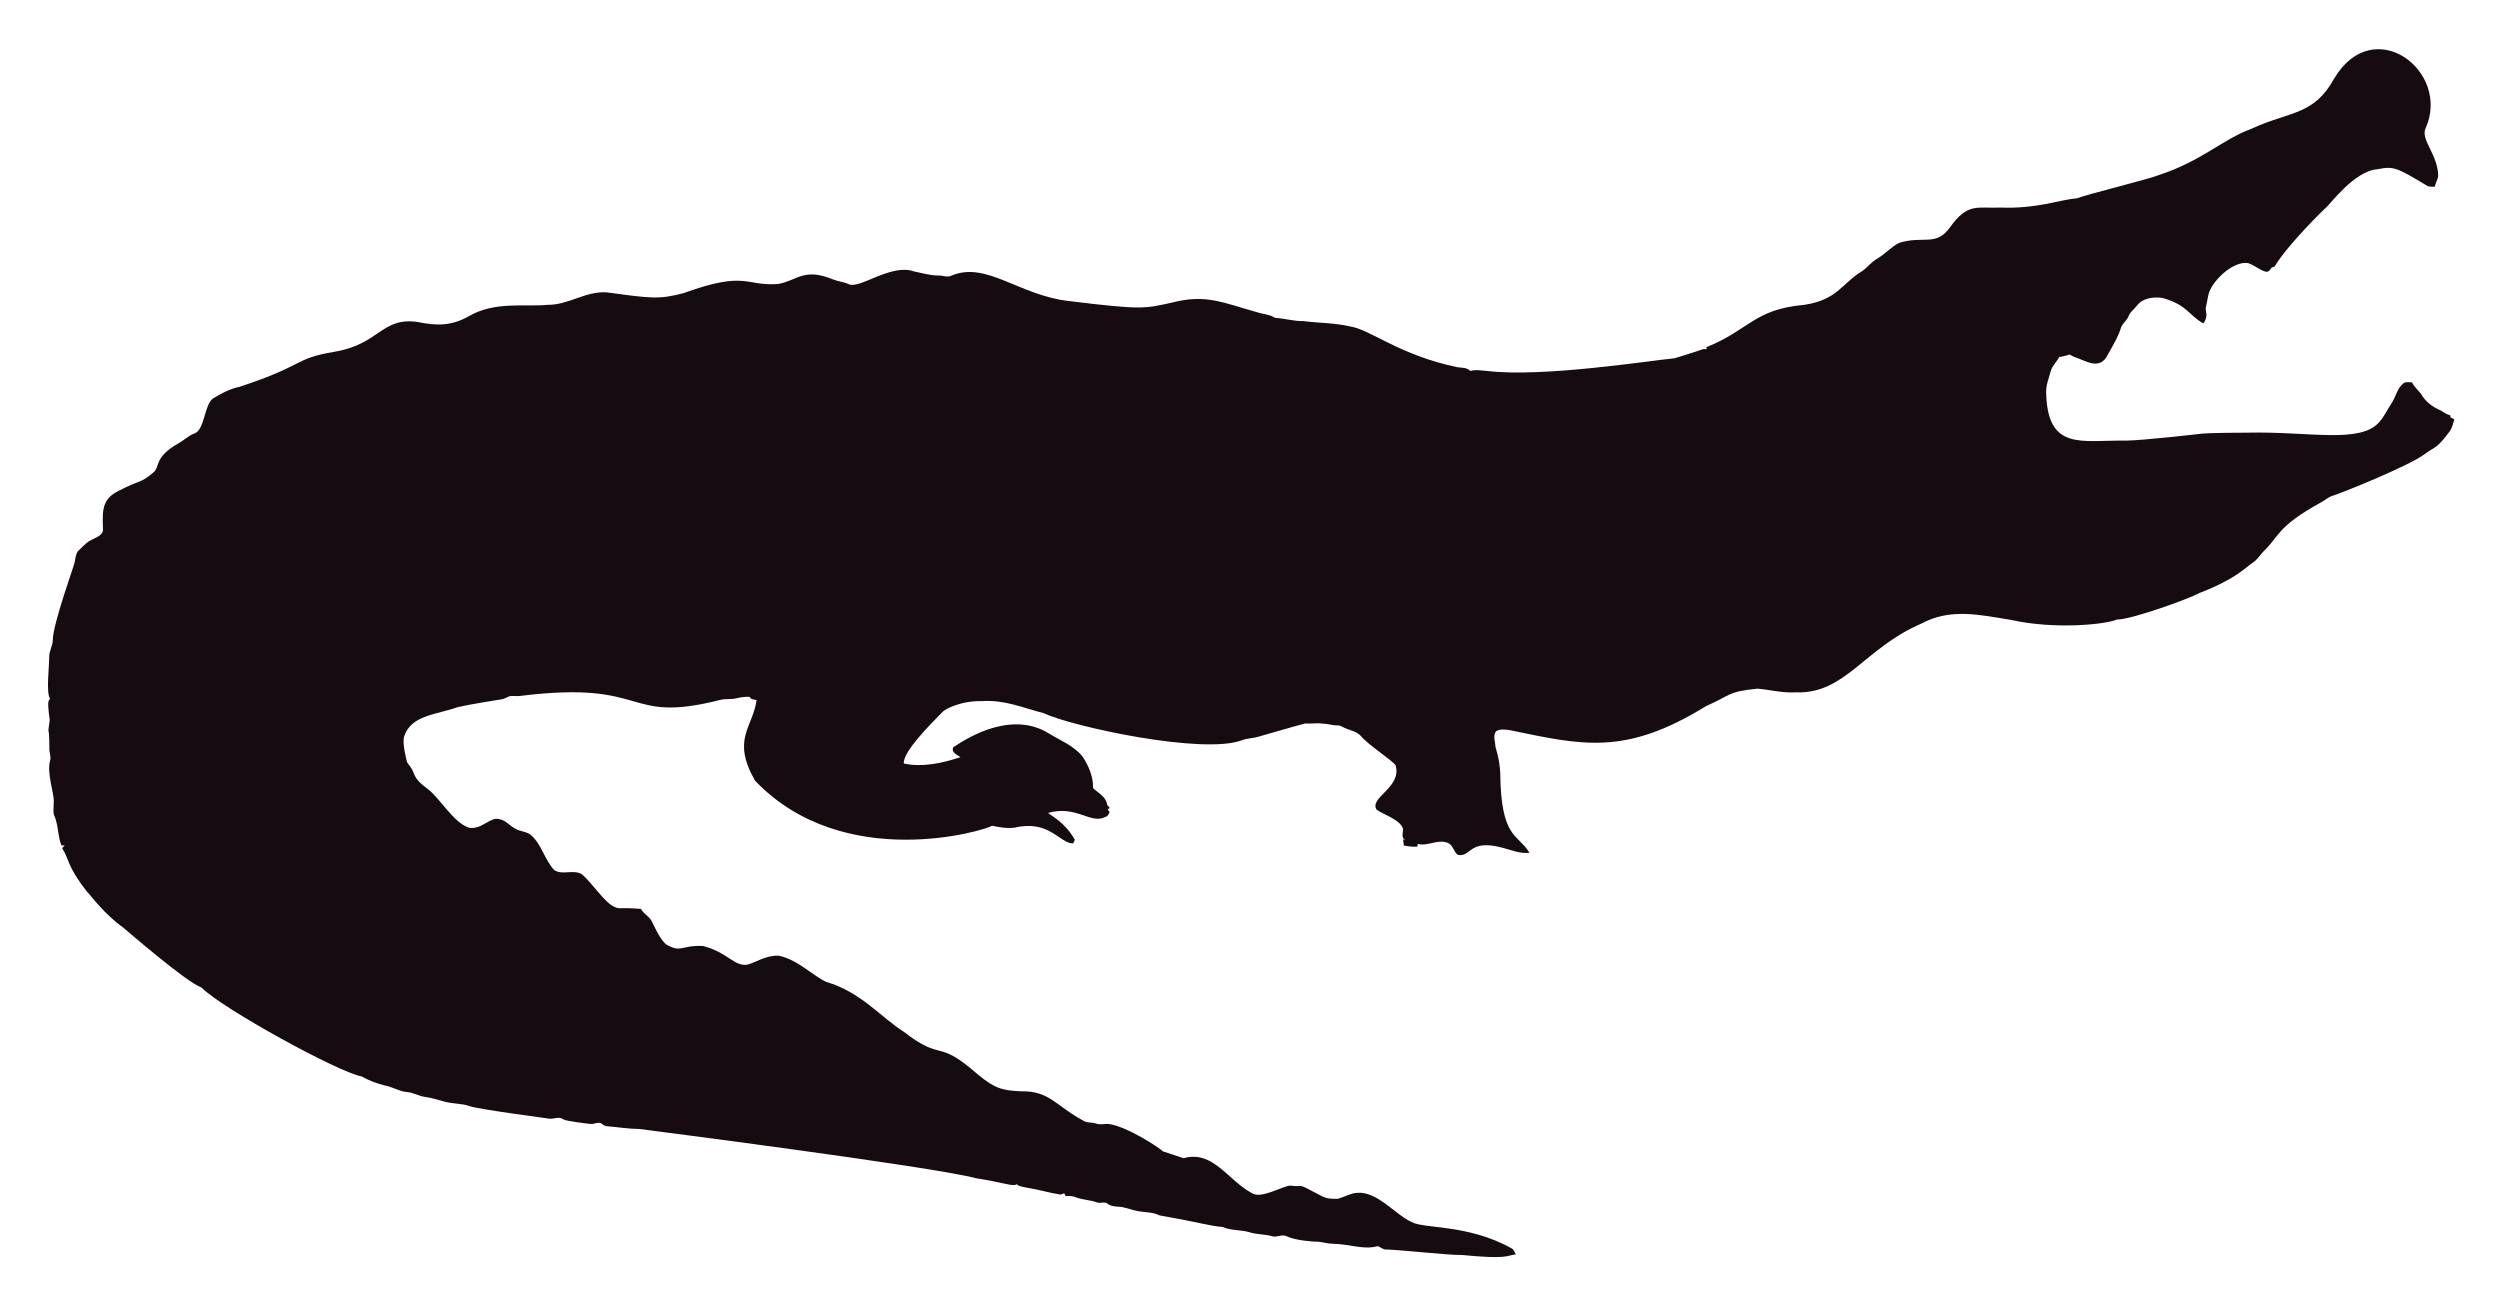
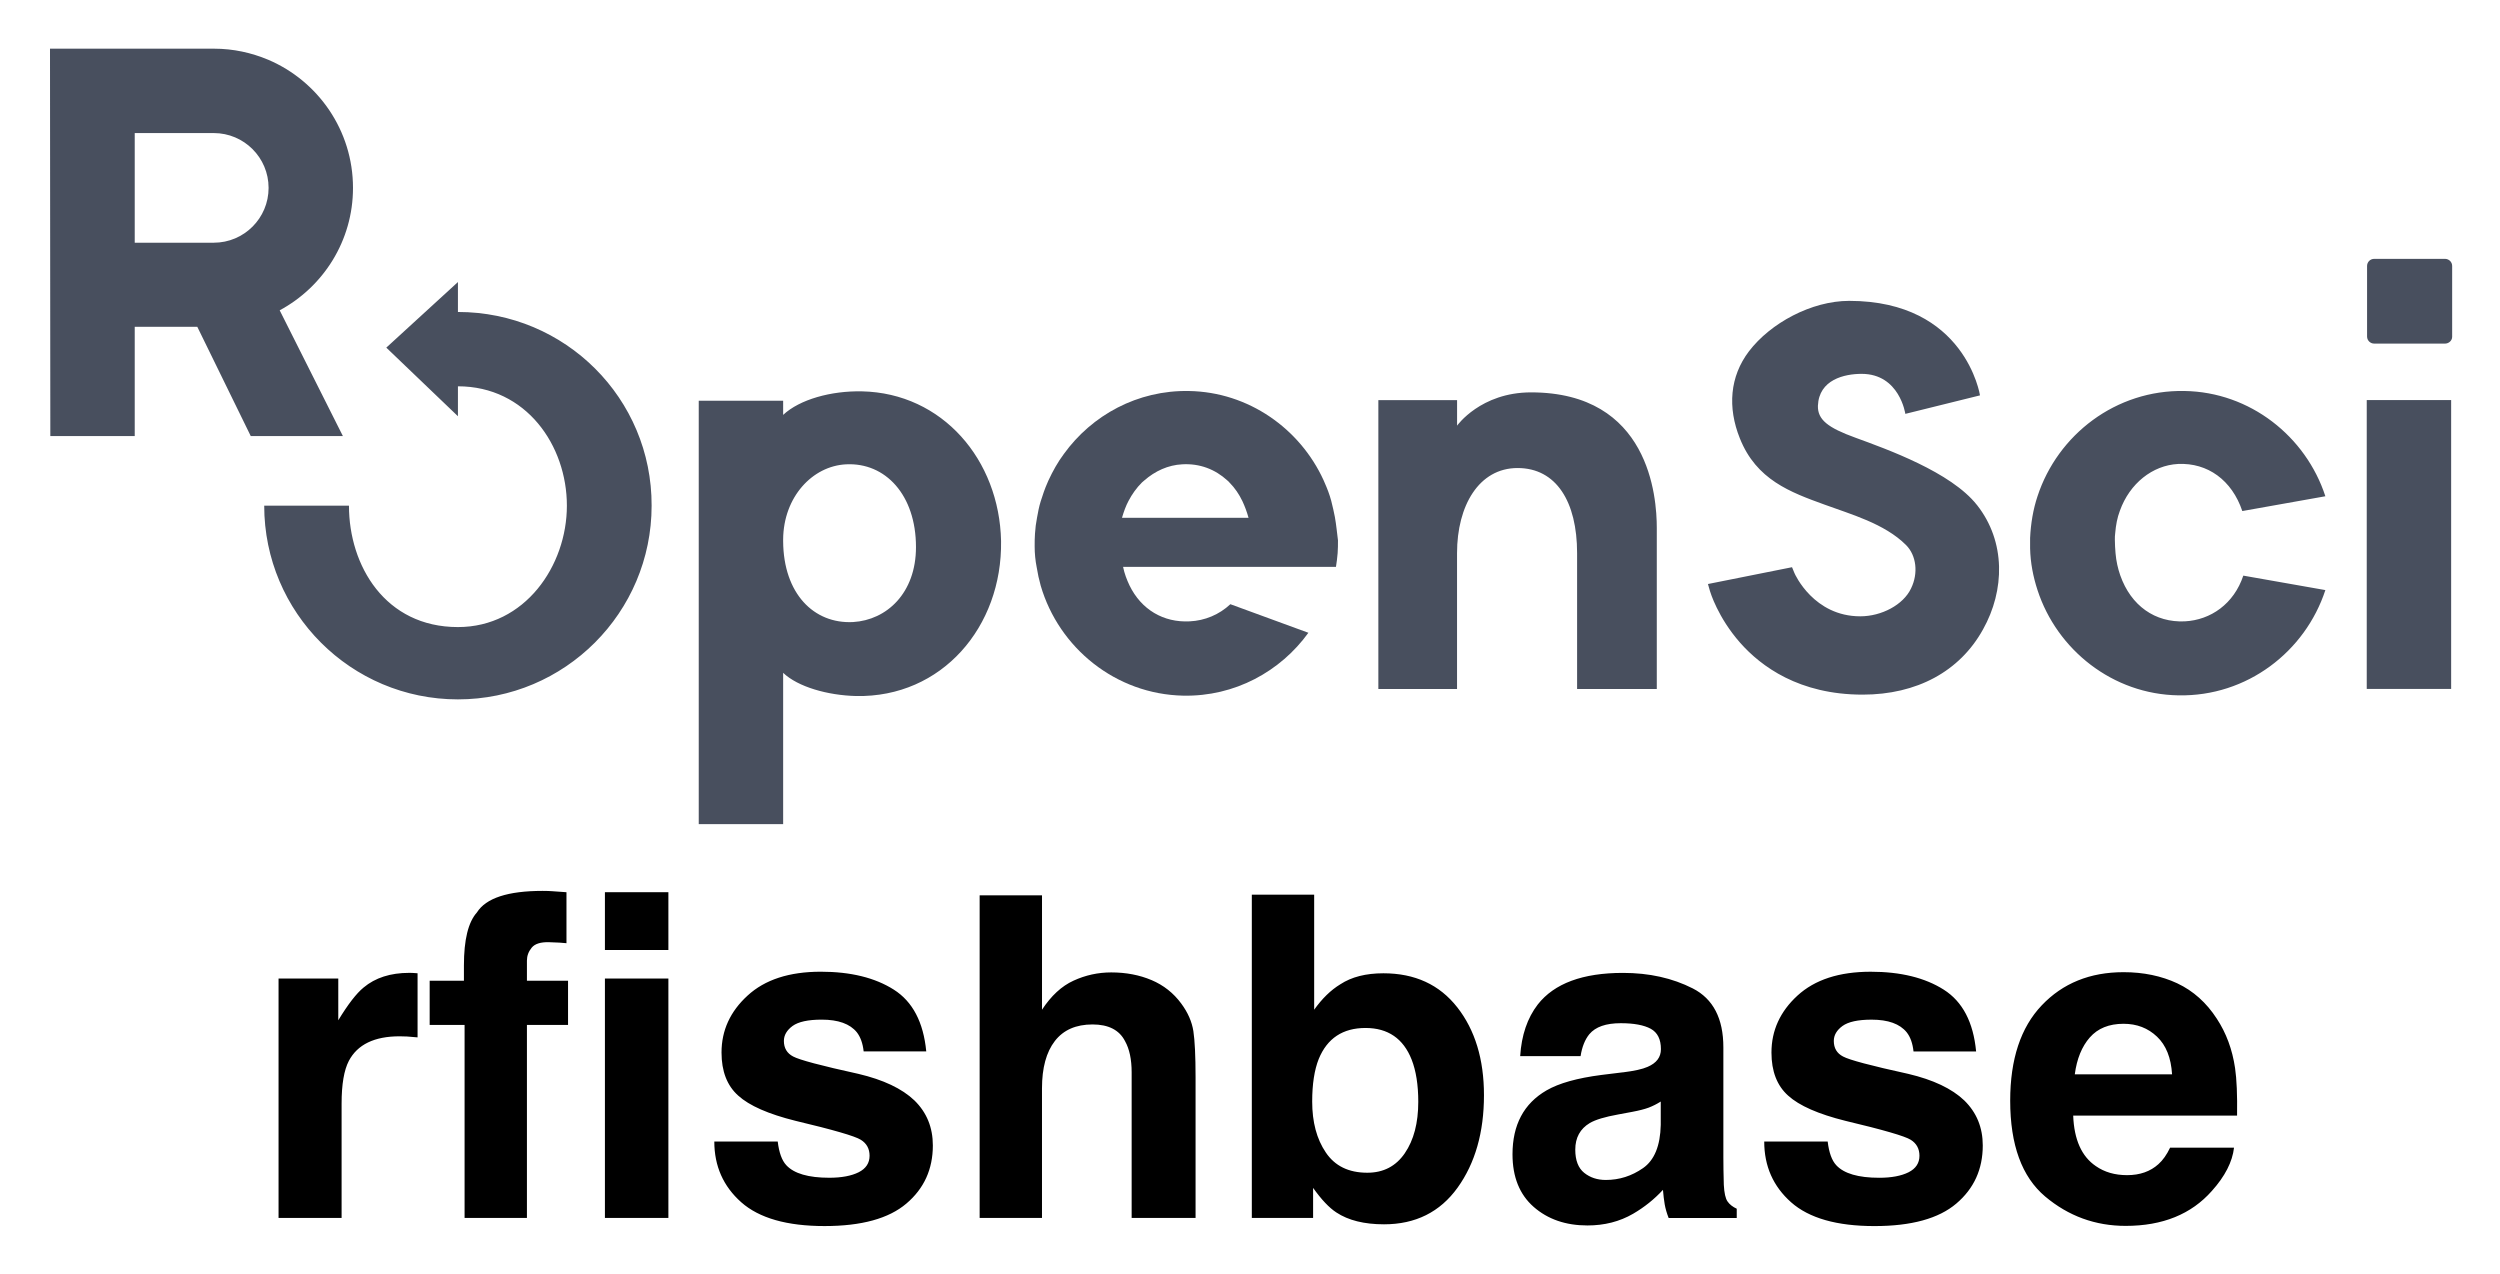
- <svg xmlns="http://www.w3.org/2000/svg" role="img" viewBox="-18.65 -23.65 2659.80 1387.30">
-   <path fill="#160B10" d="M2562.057 112.664c-5.93 12.226 13.089 27.649 13.408 51.328-.967 3.791-2.837 7.289-3.816 11.093-2.417-.267-4.923.089-7.226-.636-33.512-20.05-36.245-21.483-53.631-18.038-24.88 1.775-51.012 38.147-54.547 40.579-1 .685-40.963 39.485-54.967 62.993-1.056.331-2.086.661-3.078 1.005-1.45 2.188-3.295 5.317-6.386 4.363-6.755-1.794-12.047-7.022-18.687-9.083-14.172-2.325-33.569 14.577-40.185 28.126-2.76 5.432-2.862 11.614-4.401 17.415-2.078 5.918 3.558 9.203-2.964 18.611-15.758-8.651-16.89-19.671-43.645-27.108-9.541-1.323-21.002.025-27.146 8.345-2.9 3.956-7.454 6.64-8.994 11.487-1.705 4.223-5.788 6.857-7.569 10.978-3.219 10.775-9.274 20.417-14.705 30.186-7.484 15.043-21.458 7.113-29.639 3.893-3.549-1.501-7.378-2.404-10.482-4.745-3.613 1.31-7.378 2.124-11.131 2.799-2.9 5.19-7.62 9.362-9.184 15.252-1.972 7.442-5.139 14.807-4.771 22.656 1.426 62.435 37.744 50.23 84.657 50.985 18.427-.238 76.659-6.917 77.661-7.06 10.315-1.512 51.103-1.387 52.104-1.425 64.718-1.507 119.253 12.017 139.725-10.991 5.622-6.144 8.955-13.878 13.598-20.735 4.617-7.073 5.915-16.893 13.662-21.562 2.519-.687 5.19-.305 7.81-.242 2.481 5.406 7.582 8.854 10.609 13.891 4.503 7.467 12.047 12.632 19.921 16.041 3.269 1.794 6.144 4.389 9.999 4.936.166.852.369 1.705.598 2.57 1.259.611 2.519 1.208 3.854 1.819-1.196 4.325-2.073 8.854-4.681 12.606-14.981 20.134-15.737 16.079-26.561 24.297-16.513 12.73-90.704 42.38-97.937 44.421-4.63 1.259-8.078 4.719-12.199 6.907-47.689 26.034-44.914 36.755-61.276 51.99-3.969 4.096-6.856 9.273-11.754 12.403-6.886 4.248-16.845 16.908-56.76 32.26-10.994 6.222-73.381 28.559-87.544 28.177-12.182 5.289-66.295 10.873-113.113.394-34.047-5.52-64.247-12.539-95.05 3.905-61.045 26.219-81.054 75.205-133.67 73.195-13.739.903-27.159-2.684-40.745-3.943-32.756 3.396-26.951 6.432-54.687 18.547-86.536 53.421-132.198 41.426-208.888 25.607-4.859-.636-10.304-1.616-14.68 1.259-3.511 4.999-.687 11.232-.509 16.804 2.76 8.879 4.605 18.076 5.037 27.388.678 70.703 18.876 64.615 31.064 85.038-10.38 1.31-20.137-3.346-30.008-5.724-35.054-8.942-31.959 10.974-46.367 7.887-4.376-3.651-5.076-10.864-10.94-12.886-10.482-3.893-20.875 4.033-31.37 1.285-.165.725-.483 2.163-.649 2.875-4.834.432-9.592-.331-14.311-1.196-.153-2.201-.407-4.401-.751-6.551.7.127 2.112.382 2.824.509-5.368-1.387-2.926-7.48-2.862-11.411-2.581-10.171-21.93-15.743-28.266-20.735-7.896-13.101 27.192-23.356 20.29-47.143-4.808-6.385-29.888-22.164-37.17-31.395-4.783-5.063-12.047-5.813-18.013-8.815-1.972-.827-3.791-2.315-6.017-2.239-5.597.191-10.965-1.781-16.537-1.908-6.208-.878-12.441.318-18.661-.076-6.376 1.51-49.471 13.993-49.471 13.993-5.775 1.781-11.97 1.603-17.631 3.791-41.153 15.671-180.401-14.399-211.051-28.838-22.477-5.819-41.27-14.396-65.945-12.772-23.033-.496-39.521 9.215-41.101 11.08-14.156 14.382-42.805 43.009-41.597 55.297 9.881 2.049 27.067 4.244 60.297-6.755-3.6-2.633-10.164-4.859-7.683-10.52 30.91-20.96 69.478-34.528 101.385-14.896 12.454 7.683 26.879 13.128 36.241 24.907 6.449 9.897 11.461 21.384 11.08 33.43 5.483 5.19 14.184 9.464 14.96 17.771.954 1.132 1.883 2.239 2.9 3.371-.56.344-1.679 1.03-2.251 1.361.674 1.081 1.336 2.15 2.022 3.244-1.157 2.112-2.252 4.643-4.923 5.037-15.167 7.923-30.412-12.885-60.589-4.414 4.515 3.914 17.957 10.035 28.495 28.596-.623 1.285-1.221 2.582-1.781 3.893-14.581-.066-25.26-25.439-62.103-16.83-8.065 1.081-16.27-.28-24.119-2.048-5.689 4.616-157.704 51.097-252.241-47.919-25.462-44.516-2.105-56.742 1.616-85.776-2.646-.598-6.259-.445-7.429-3.447-4.834-.216-9.63.547-14.311 1.666-5.343 1.336-10.927.254-16.283 1.527-104.921 26.598-73.475-21.586-213.976-4.058-3.638.483-7.327-.471-10.927.267-2.722 1.043-5.203 2.786-8.129 3.244-1.005.139-35.568 5.632-46.749 8.332-23.248 8.245-49.669 8.494-57.027 31.013-2.544 7.127 2.495 25.23 2.659 26.23.509 2.748 2.964 4.529 4.274 6.907 5.125 7.002 1.576 10.814 17.186 22.287 13.483 9.569 27.903 36.42 44.764 41.877 13.652 2.389 22.508-11.842 32.107-9.146 7.022 1.107 11.334 7.276 17.415 10.317 5.356 3.193 12.365 2.633 17.033 7.162 11.029 10.189 14.018 26.078 24.284 36.878 8.765 5.47 19.972-.979 28.965 4.071 11.309 9.233 25.045 31.634 35.809 35.287 4.836 2.294 4.589-.02 27.477 1.832 2.226 4.796 7.327 7.085 10.253 11.347 2.611 3.387 8.633 20.294 16.715 26.574 16.075 9.185 15.426.491 38.875 1.488 26.056 6.667 32.977 21.713 46.774 19.997 8.688-1.942 19.833-10.206 33.646-9.68 20.419 4.043 37.013 21.857 50.896 27.986 36.199 10.4 58.502 37.92 82.062 52.817 43.011 33.213 34.403 6.396 79.034 45.566 18.208 15.125 26.246 17.04 45.986 17.936 30.318-.751 37.93 16.193 65.525 30.81 4.134 3.155 9.541 1.844 14.196 3.498 4.147 1.463 8.51.394 12.772.369 18.974 1.87 55.059 25.539 58.465 29.232 7.353 2.353 14.667 4.91 22.02 7.276 31.527-8.837 46.862 23.524 72.916 37.323 9.817 6.052 31.604-7.299 40.338-8.179 17.829 2.357 3.781-4.531 33.392 11.016 5.241 3.066 11.589 3.218 17.504 3.028 6.869-1.921 13.204-5.852 20.48-6.348 21.245-1.942 41.314 23.767 57.816 30.975 12.756 7.578 60.29 2.089 106.638 28.189 2.366 1.298 3.155 4.007 4.3 6.284-10.435 1.423-8.676 5.392-56.964.7-16.115.199-61.486-5.252-82.52-5.953-2.824-.572-4.91-3.04-7.772-3.397-15.269 4.072-27.792-2.198-48.492-2.671-5.546-.102-10.825-2.201-16.359-2.162-2.762-.015-21.848-1.008-32.323-6.004-4.758-1.972-9.668 1.654-14.476.293-7.747-2.315-16.003-1.781-23.737-4.121-9.541-3.104-20.277-1.692-29.41-5.865-12.12-.691-23.98-4.714-66.899-12.25-6.984-3.625-14.985-3.091-22.516-4.49-7.416-1.145-14.324-4.643-21.892-4.821-3.727-.204-7.632-.649-10.698-2.939-3.206-2.951-7.645-.127-11.334-1.539-7.531-2.798-15.774-2.646-23.203-5.712-3.282-1.298-6.844-1.17-10.278-1.081-.394-.763-1.183-2.264-1.577-3.015-1.285.636-2.608 1.119-3.982 1.45-12.263-1.87-24.131-5.674-36.394-7.467-3.46-.903-7.404-1.005-10.113-3.6-3.831 2.97-12.398-1.54-43.747-6.411-46.335-12.483-357.594-52.295-357.594-52.295-11.716-.14-23.317-2.023-34.982-3.015-2.442-.127-4.211-1.844-6.068-3.18-3.753-1.387-7.467 1.336-11.271.789-2.02-.195-26.027-2.946-28.838-4.923-4.592-3.587-10.278.216-15.367-.738-2.203-.387-74.203-9.818-84.135-13.242-8.243-2.989-17.224-2.379-25.658-4.529-7.162-1.895-14.209-4.274-21.574-5.254-6.92-.878-13.001-4.923-20.035-5.266-8.319-.878-15.443-5.826-23.648-7.073-8.256-2.252-16.448-5.037-23.775-9.49-23.552-3.584-149.518-72.739-170.649-94.63-16.013-5.37-81.914-62.745-82.914-63.439-21.039-15.096-34.147-33.758-38.964-38.595-21.778-27.726-18.854-34.892-26.396-46.215.916-1.018 1.832-2.01 2.748-3.015-1.145.038-2.29.076-3.435.14-3.651-8.676-3.18-18.28-6.042-27.172-2.062-7.913-2.975-1.701-2.175-19.526.634-7.664-7.675-30.697-3.931-43.518 1.348-4.16-.814-8.281-.751-12.454.068-28.882-2.418-11.02.394-30.657-3.041-22.85-1.09-20.042.305-22.719-4.294-7.378-.844-32.606-.89-44.586-.025-6.246 3.714-11.741 3.867-17.962 0-16.859 22.775-79.378 23.076-82.113 1.056-4.198 1.043-9.032 3.778-12.568 4.338-3.74 7.874-8.485 13.052-11.169 4.745-2.913 11.411-4.172 13.471-10.088.043-16.362-3.503-32.575 15.532-42.157 25.219-13.344 23.115-7.424 38.34-20.379 6.931-5.754.059-15.764 26.434-30.772 5.915-3.129 10.622-8.281 17.046-10.507 11.015-3.661 10.497-31.892 20.099-37.437 8.612-5.33 17.796-10.113 27.795-12.148 71.433-23.584 56.818-29.805 100.939-37.31 48.019-7.907 49.805-36.895 88.244-31.777 19.858 4.163 35.994 4.605 54.61-5.953 27.665-16.35 60.97-9.859 83.919-12.212 22.172.42 41.279-15.29 63.693-13.191 46.138 6.272 54.878 7.691 80.993.738 67.442-24.31 65.094-7.128 100.634-9.706 20.946-3.875 27.233-17.596 58.388-4.91 5.368 2.188 11.283 2.595 16.575 5.025 11.553 5.818 45.215-22.204 69.43-13.535 8.676 1.717 17.262 4.401 26.205 4.401 4.49-.216 9.083 2.252 13.446.293 37.015-16.156 72.304 20.872 125.096 26.815 80.305 9.923 81.3 7.845 110.289 1.603 36.266-9.336 54.189.413 92.111 10.902 5.775 1.717 12.11 1.984 17.237 5.47 10.075.458 19.844 3.638 29.983 3.396 16.588 2.163 33.506 1.819 49.853 5.686 21.982 3.418 52.115 30.498 114.347 43.441 4.681.572 9.999.28 13.586 3.956 5.864-1.844 12.047-.267 18.038-.025 59.148 7.176 174.934-11.359 199.106-13.471 9.82-3.218 19.819-5.966 29.576-9.452 1.488-.674 3.155-.356 4.758-.229-.115-.522-.356-1.577-.483-2.099 45.944-18.548 50.589-40.213 103.827-45.057 35.891-5.17 40.645-23.282 61.836-35.809 5.712-3.969 9.897-9.808 16.028-13.281 8.408-4.872 14.82-12.555 23.559-16.931 25.605-7.944 38.867 4.305 53.847-16.257 19.089-26.933 29.276-20.168 53.605-21.256 38.819 1.522 63.061-8.345 81.948-9.935 11.484-4.495 77.877-20.69 87.061-24.742 45.297-14.857 67.746-37.884 97.505-48.848 42.187-19.404 67.008-14.225 88.74-53.694 41.891-70.568 124.443-7.946 97.366 52.7z" />
+ <svg xmlns="http://www.w3.org/2000/svg" role="img" viewBox="3.77 1.15 128.96 65.71">
+   <path fill="#484F5E" d="M72.633 27.842c-.052-.278-.121-.573-.191-.85-.087-.33-.208-.642-.347-.954-.017-.035-.035-.087-.052-.121-1.214-2.654-3.868-4.545-6.939-4.597-2.654-.052-5.013 1.249-6.453 3.244-.312.416-.573.885-.798 1.37-.017.035-.035.069-.052.121-.139.312-.243.625-.347.954-.087.278-.139.555-.191.85-.052.26-.087.538-.104.815-.017.226-.017.434-.017.659 0 .364.035.729.104 1.075.052.33.121.642.208.954.937 3.209 3.869 5.603 7.355 5.673 2.654.052 5.013-1.249 6.453-3.244l-4.025-1.474c-.573.538-1.318.85-2.099.885-1.353.069-2.498-.607-3.105-1.856-.139-.295-.26-.607-.33-.954h10.981c.035-.226.069-.468.087-.711.017-.226.017-.434.017-.659-.052-.399-.087-.798-.156-1.18zm-10.981 0c.087-.295.191-.59.33-.85.191-.364.416-.677.694-.954h.017-.017c.035-.035.087-.069.121-.104.555-.486 1.232-.798 1.96-.833.902-.052 1.7.26 2.325.833.035.035.087.069.121.121.26.26.486.59.659.954.121.26.226.538.312.85h-6.523v-.017zM21.979 10.842c0-2.966-1.804-5.516-4.372-6.609-.867-.364-1.804-.572-2.793-.572H6.349l.017 19.984h4.354v-5.638h3.227l2.758 5.638h4.753l-3.261-6.488c2.255-1.214 3.782-3.591 3.782-6.314zm-4.354 0c0 1.561-1.266 2.828-2.828 2.828h-4.077V8.014h4.077c1.561 0 2.828 1.266 2.828 2.828z" />
+   <path fill="#484F5E" d="M27.392 17.243v-1.544l-3.695 3.383 3.695 3.539v-1.544c3.522 0 5.62 3.053 5.62 6.158 0 3.105-2.168 6.262-5.62 6.262-3.747 0-5.621-3.157-5.621-6.262h-4.372c0 5.516 4.476 9.992 9.992 9.992 5.516 0 9.992-4.476 9.992-9.992.017-5.534-4.458-9.992-9.992-9.992zm92.097 13.6c-.485 1.457-1.682 2.29-3.018 2.359-1.527.069-2.776-.798-3.331-2.377-.121-.347-.208-.729-.243-1.145-.017-.226-.034-.451-.034-.694 0-.104 0-.226.017-.33.035-.416.104-.798.243-1.162.503-1.405 1.683-2.342 3.001-2.411 1.526-.069 2.775.833 3.313 2.429l4.285-.763c-1.006-3.088-3.886-5.378-7.268-5.43-3.539-.069-6.54 2.255-7.581 5.43-.226.677-.347 1.405-.382 2.151v.538c.017.746.156 1.457.382 2.151 1.006 3.088 3.886 5.378 7.268 5.43 3.539.069 6.54-2.255 7.581-5.43l-4.233-.746zm10.721-9.055h-4.354v14.901h4.354V21.788zm-.312-2.914h-3.661c-.19 0-.364-.156-.364-.364v-3.643c0-.191.156-.364.364-.364h3.661c.19 0 .364.156.364.364v3.66c0 .191-.174.347-.364.347zm-24.148 8.327c-1.336-1.7-4.649-2.88-6.262-3.47-1.44-.52-1.96-.937-1.943-1.648.052-1.353 1.37-1.648 2.255-1.648 1.96 0 2.255 2.064 2.255 2.064l3.851-.954s-.746-4.875-6.748-4.875c-1.943 0-4.059 1.145-5.17 2.602-.989 1.301-1.11 2.897-.468 4.493.85 2.134 2.602 2.776 4.372 3.417 1.318.486 3.088.972 4.198 2.082.538.538.642 1.457.26 2.238-.399.85-1.526 1.44-2.619 1.44-2.394 0-3.365-2.151-3.4-2.238l-.121-.295-4.337.867.104.364c.017.052.399 1.353 1.561 2.671 1.075 1.214 3.036 2.671 6.314 2.671 2.793 0 5.013-1.197 6.21-3.365 1.128-2.012 1.18-4.528-.312-6.418zm-57.523-5.863c-1.579-.035-3.209.416-4.059 1.214v-.729h-4.354v21.84h4.354v-7.806c.763.729 2.307 1.162 3.764 1.197 4.423.087 7.546-3.574 7.477-7.997-.087-4.181-3.018-7.633-7.182-7.72zm-.451 11.9c-2.03.104-3.591-1.474-3.608-4.163v-.104c.017-2.186 1.509-3.782 3.244-3.869 2.03-.104 3.608 1.579 3.608 4.268 0 2.377-1.509 3.764-3.244 3.868zm34.972-11.848c-2.602 0-3.816 1.717-3.816 1.717v-1.318H74.871v14.901h4.059v-7.008c0-2.446 1.128-4.389 3.123-4.389 1.995 0 3.07 1.735 3.07 4.389v7.008h4.111v-8.309c0-1.596-.382-6.991-6.488-6.991z" />
+   <path d="M25.032 51.337c-.042-.003-.09-.003-.151-.003-.967 0-1.753.251-2.356.757-.371.303-.806.867-1.305 1.689v-2.153h-3.081v12.349h3.252v-5.901c0-.993.126-1.724.374-2.201.445-.844 1.318-1.267 2.617-1.267.1 0 .226.003.387.01.158.01.338.023.541.045v-3.307c-.142-.01-.235-.013-.277-.019zm7.28-4.212c-.164-.013-.351-.019-.554-.019-1.792 0-2.92.371-3.387 1.112-.448.5-.67 1.408-.67 2.73v.793H25.934v2.278h1.801v9.958h3.216V54.019h2.121v-2.278h-2.121v-1.041c0-.242.081-.464.245-.664.161-.2.458-.293.883-.284.425.013.732.029.912.052v-2.63c-.287-.023-.512-.039-.68-.048zm5.936 3.029v-2.981h-3.274v2.981zm-3.274 1.473v12.349h3.274V51.627zm8.917 8.408h-3.274c0 1.267.464 2.311 1.389 3.132.925.819 2.359 1.228 4.299 1.228 1.905 0 3.31-.387 4.219-1.16.912-.773 1.366-1.772 1.366-2.997 0-.928-.316-1.705-.951-2.324-.641-.612-1.605-1.067-2.891-1.37-1.924-.422-3.045-.722-3.365-.896-.316-.164-.477-.435-.477-.802 0-.296.151-.554.448-.773.3-.216.799-.326 1.502-.326.854 0 1.46.216 1.814.654.187.242.306.57.351.986h3.229c-.145-1.508-.703-2.572-1.673-3.187-.97-.616-2.227-.925-3.767-.925-1.624 0-2.884.409-3.777 1.231-.896.819-1.344 1.798-1.344 2.939 0 .967.287 1.708.86 2.22.574.522 1.56.954 2.958 1.302 1.94.461 3.062.786 3.365.976.303.187.454.464.454.825 0 .377-.187.661-.561.851-.374.187-.88.284-1.515.284-1.08 0-1.821-.216-2.22-.648-.226-.242-.374-.648-.442-1.221zm2.469-8.737zm16.81.409c-.622-.264-1.318-.396-2.079-.396-.68 0-1.328.142-1.943.425-.616.28-1.157.783-1.627 1.499v-5.901H54.304v16.642h3.216v-6.684c0-1.057.222-1.872.664-2.443.442-.57 1.089-.854 1.943-.854.822 0 1.383.287 1.676.86.229.409.342.944.342 1.608v7.512h3.297v-7.251c0-1.102-.039-1.898-.113-2.385-.077-.487-.284-.96-.625-1.421-.4-.545-.912-.947-1.534-1.212zm15.772 1.405c-.918-1.173-2.188-1.756-3.812-1.756-.899 0-1.64.187-2.22.567-.493.3-.941.738-1.35 1.312v-5.936h-3.216v16.677h3.161v-1.55c.429.603.828 1.025 1.199 1.267.619.409 1.441.612 2.459.612 1.624 0 2.891-.632 3.796-1.892.906-1.26 1.36-2.852 1.36-4.77 0-1.85-.461-3.361-1.376-4.531zM76.238 60.635c-.461.674-1.105 1.009-1.937 1.009-.96 0-1.673-.348-2.14-1.044-.471-.693-.703-1.569-.703-2.627 0-.899.113-1.631.338-2.198.438-1.067 1.244-1.598 2.414-1.598 1.154 0 1.95.545 2.378 1.631.226.577.342 1.302.342 2.175 0 1.096-.232 1.979-.693 2.652zm13.2-2.662v1.202c-.023 1.08-.329 1.824-.912 2.23-.587.409-1.225.612-1.921.612-.438 0-.809-.122-1.115-.367-.306-.245-.461-.645-.461-1.196 0-.619.251-1.076.748-1.373.296-.174.783-.319 1.463-.442l.725-.135c.361-.068.648-.142.854-.219.209-.081.416-.184.619-.313zm-1.959-1.508l-1.099.135c-1.247.161-2.191.425-2.833.796-1.173.68-1.756 1.779-1.756 3.297 0 1.17.364 2.075 1.093 2.714.728.638 1.653.957 2.772.957.877 0 1.66-.2 2.356-.603.58-.338 1.096-.751 1.54-1.234.023.28.052.529.09.748.039.219.106.454.203.703h3.513v-.477c-.209-.097-.371-.222-.474-.374-.106-.148-.171-.435-.193-.86-.016-.558-.023-1.034-.023-1.428v-5.662c0-1.489-.525-2.501-1.576-3.039-1.051-.535-2.249-.802-3.603-.802-2.075 0-3.542.541-4.396 1.631-.535.696-.838 1.582-.906 2.662h3.116c.074-.477.226-.854.451-1.131.319-.38.857-.567 1.621-.567.68 0 1.196.097 1.547.287.351.193.525.545.525 1.051 0 .416-.229.719-.69.915-.258.116-.683.209-1.279.284zm.168-5.166zm10.403 8.737h-3.274c0 1.267.461 2.311 1.386 3.132.925.819 2.359 1.228 4.302 1.228 1.901 0 3.31-.387 4.219-1.16.912-.773 1.366-1.772 1.366-2.997 0-.928-.319-1.705-.954-2.324-.641-.612-1.605-1.067-2.888-1.37-1.927-.422-3.049-.722-3.365-.896-.319-.164-.477-.435-.477-.802 0-.296.148-.554.448-.773.3-.216.799-.326 1.502-.326.854 0 1.457.216 1.811.654.19.242.306.57.351.986h3.229c-.142-1.508-.699-2.572-1.669-3.187-.97-.616-2.227-.925-3.767-.925-1.624 0-2.884.409-3.78 1.231-.893.819-1.341 1.798-1.341 2.939 0 .967.287 1.708.86 2.22.574.522 1.56.954 2.958 1.302 1.94.461 3.062.786 3.365.976.3.187.451.464.451.825 0 .377-.187.661-.561.851-.374.187-.877.284-1.511.284-1.08 0-1.821-.216-2.22-.648-.226-.242-.374-.648-.442-1.221zm2.469-8.737zm11.054 3.365c.409-.467.989-.703 1.737-.703.69 0 1.263.222 1.727.664.467.442.725 1.089.777 1.943h-5.018c.106-.802.364-1.434.777-1.905zm4.515-2.788c-.825-.384-1.75-.577-2.778-.577-1.727 0-3.136.57-4.219 1.711-1.086 1.141-1.627 2.781-1.627 4.918 0 2.282.603 3.928 1.801 4.94 1.202 1.012 2.588 1.518 4.157 1.518 1.905 0 3.384-.603 4.444-1.802.68-.757 1.06-1.502 1.144-2.233h-3.297c-.174.364-.374.648-.603.851-.416.377-.954.567-1.618.567-.628 0-1.163-.155-1.611-.467-.732-.496-1.121-1.366-1.167-2.604h8.453c.016-1.067-.019-1.882-.103-2.449-.142-.967-.458-1.814-.941-2.549-.535-.828-1.215-1.437-2.037-1.824zm-2.549-.577z" />
</svg>
